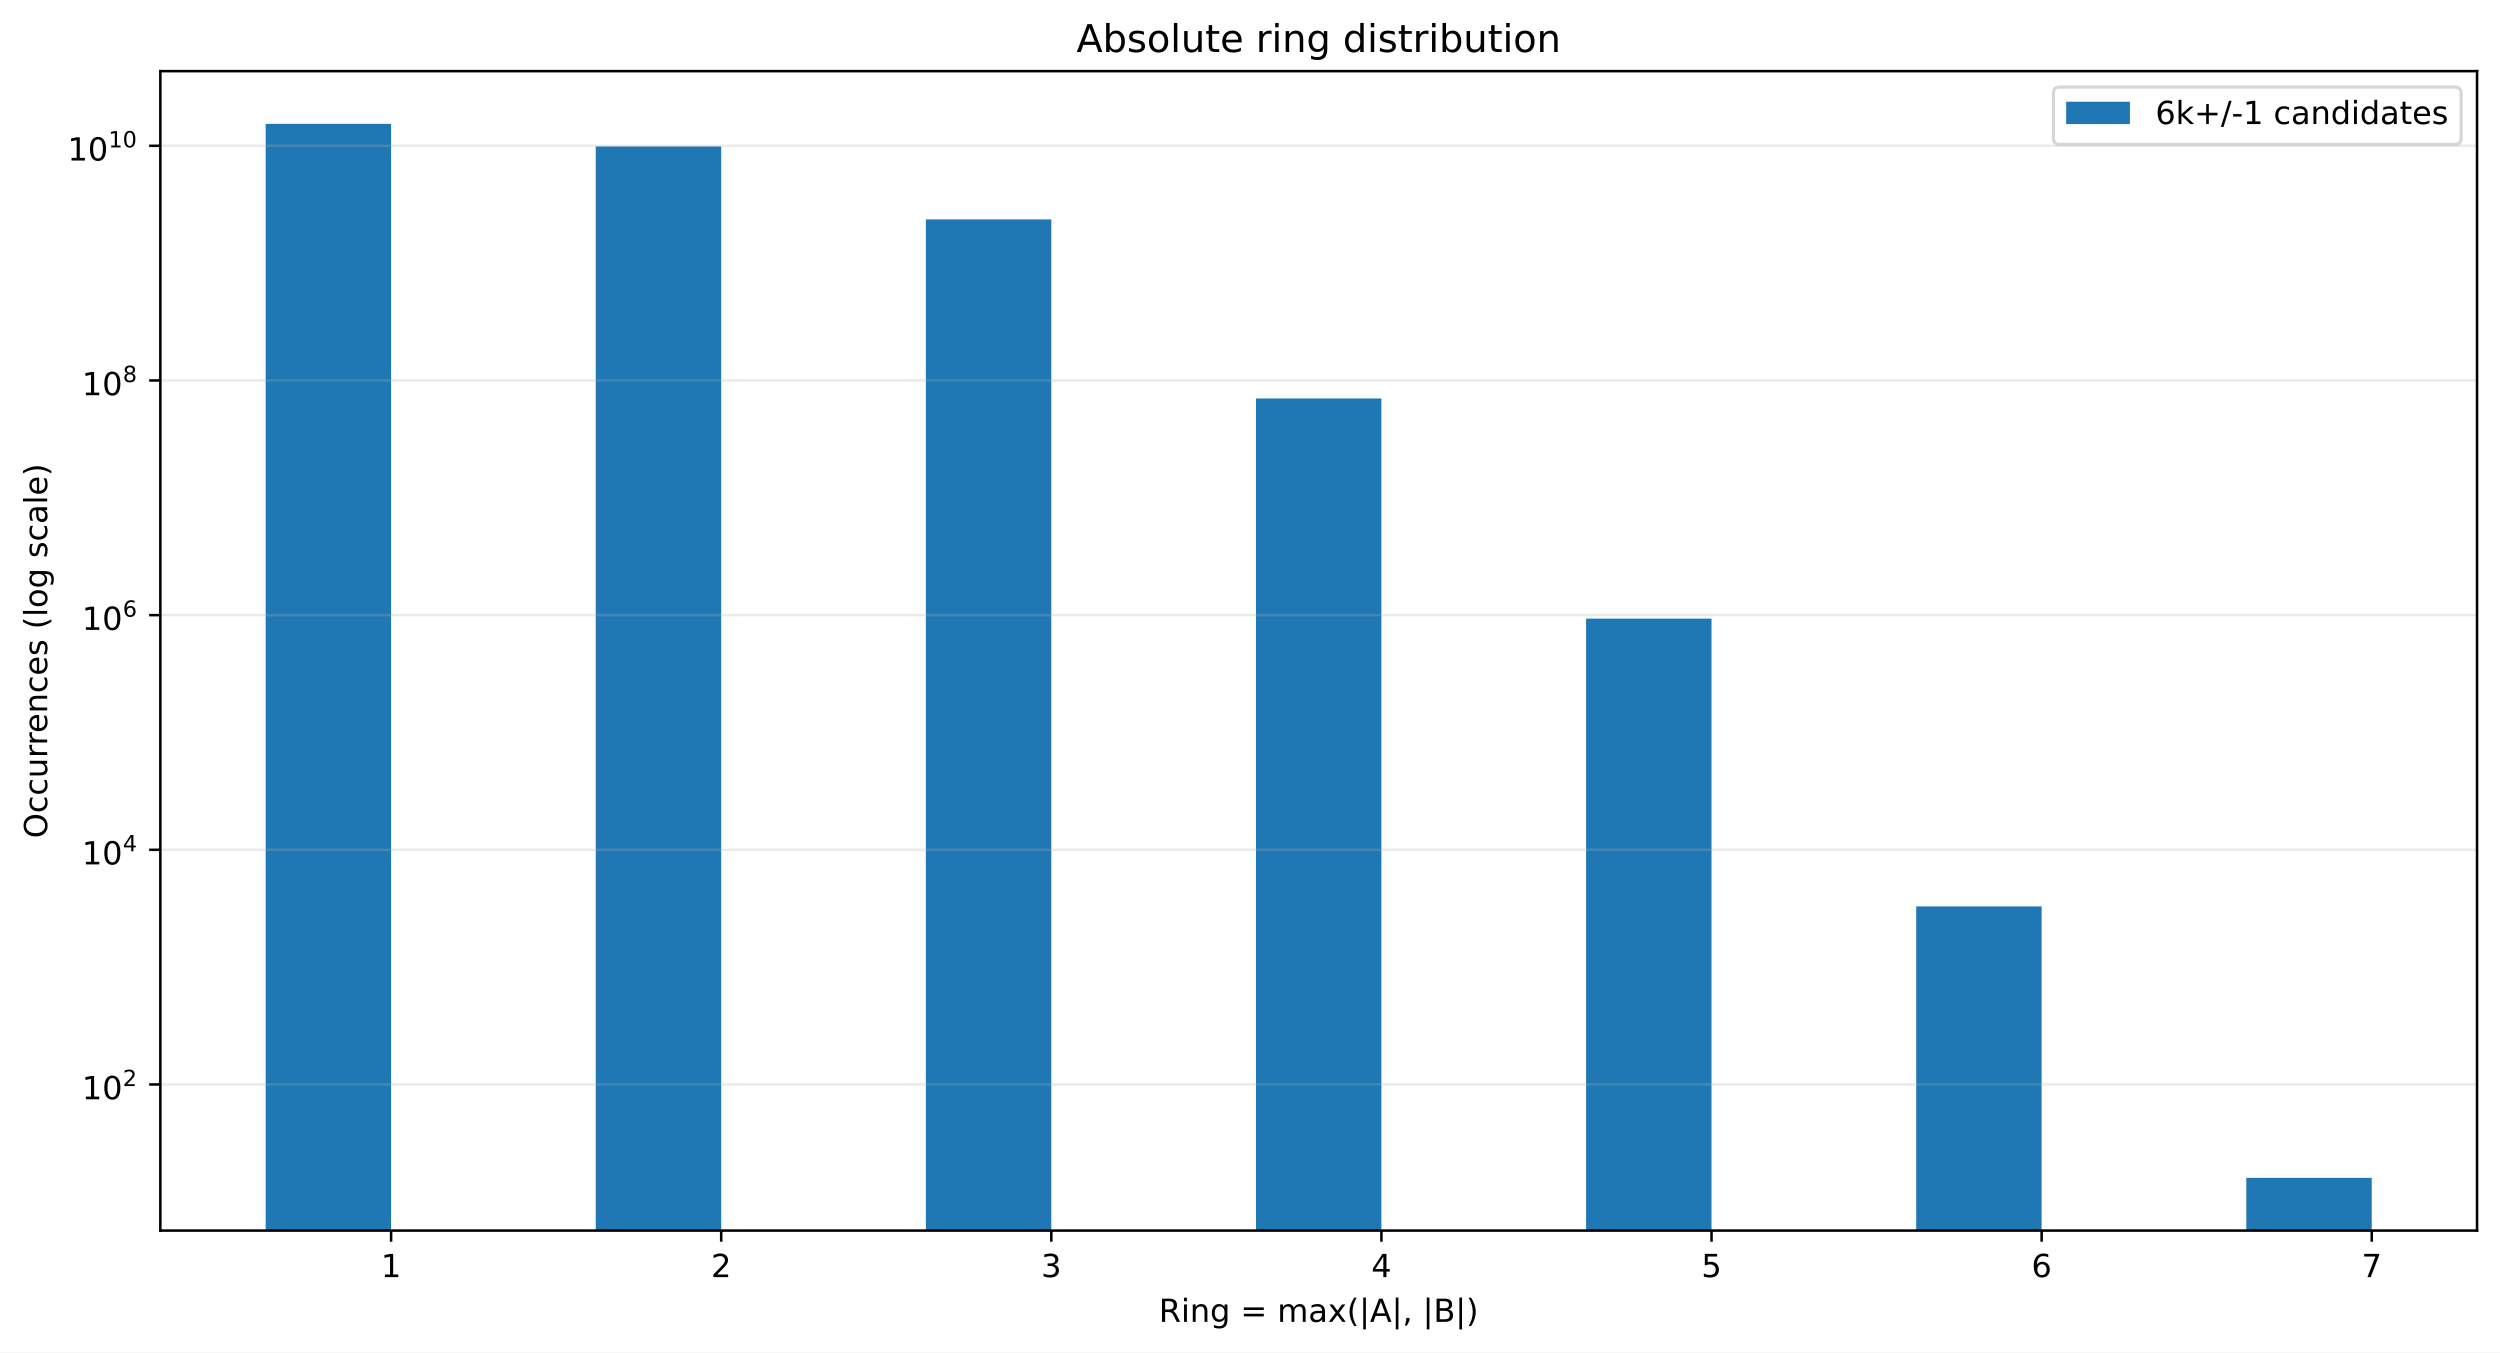
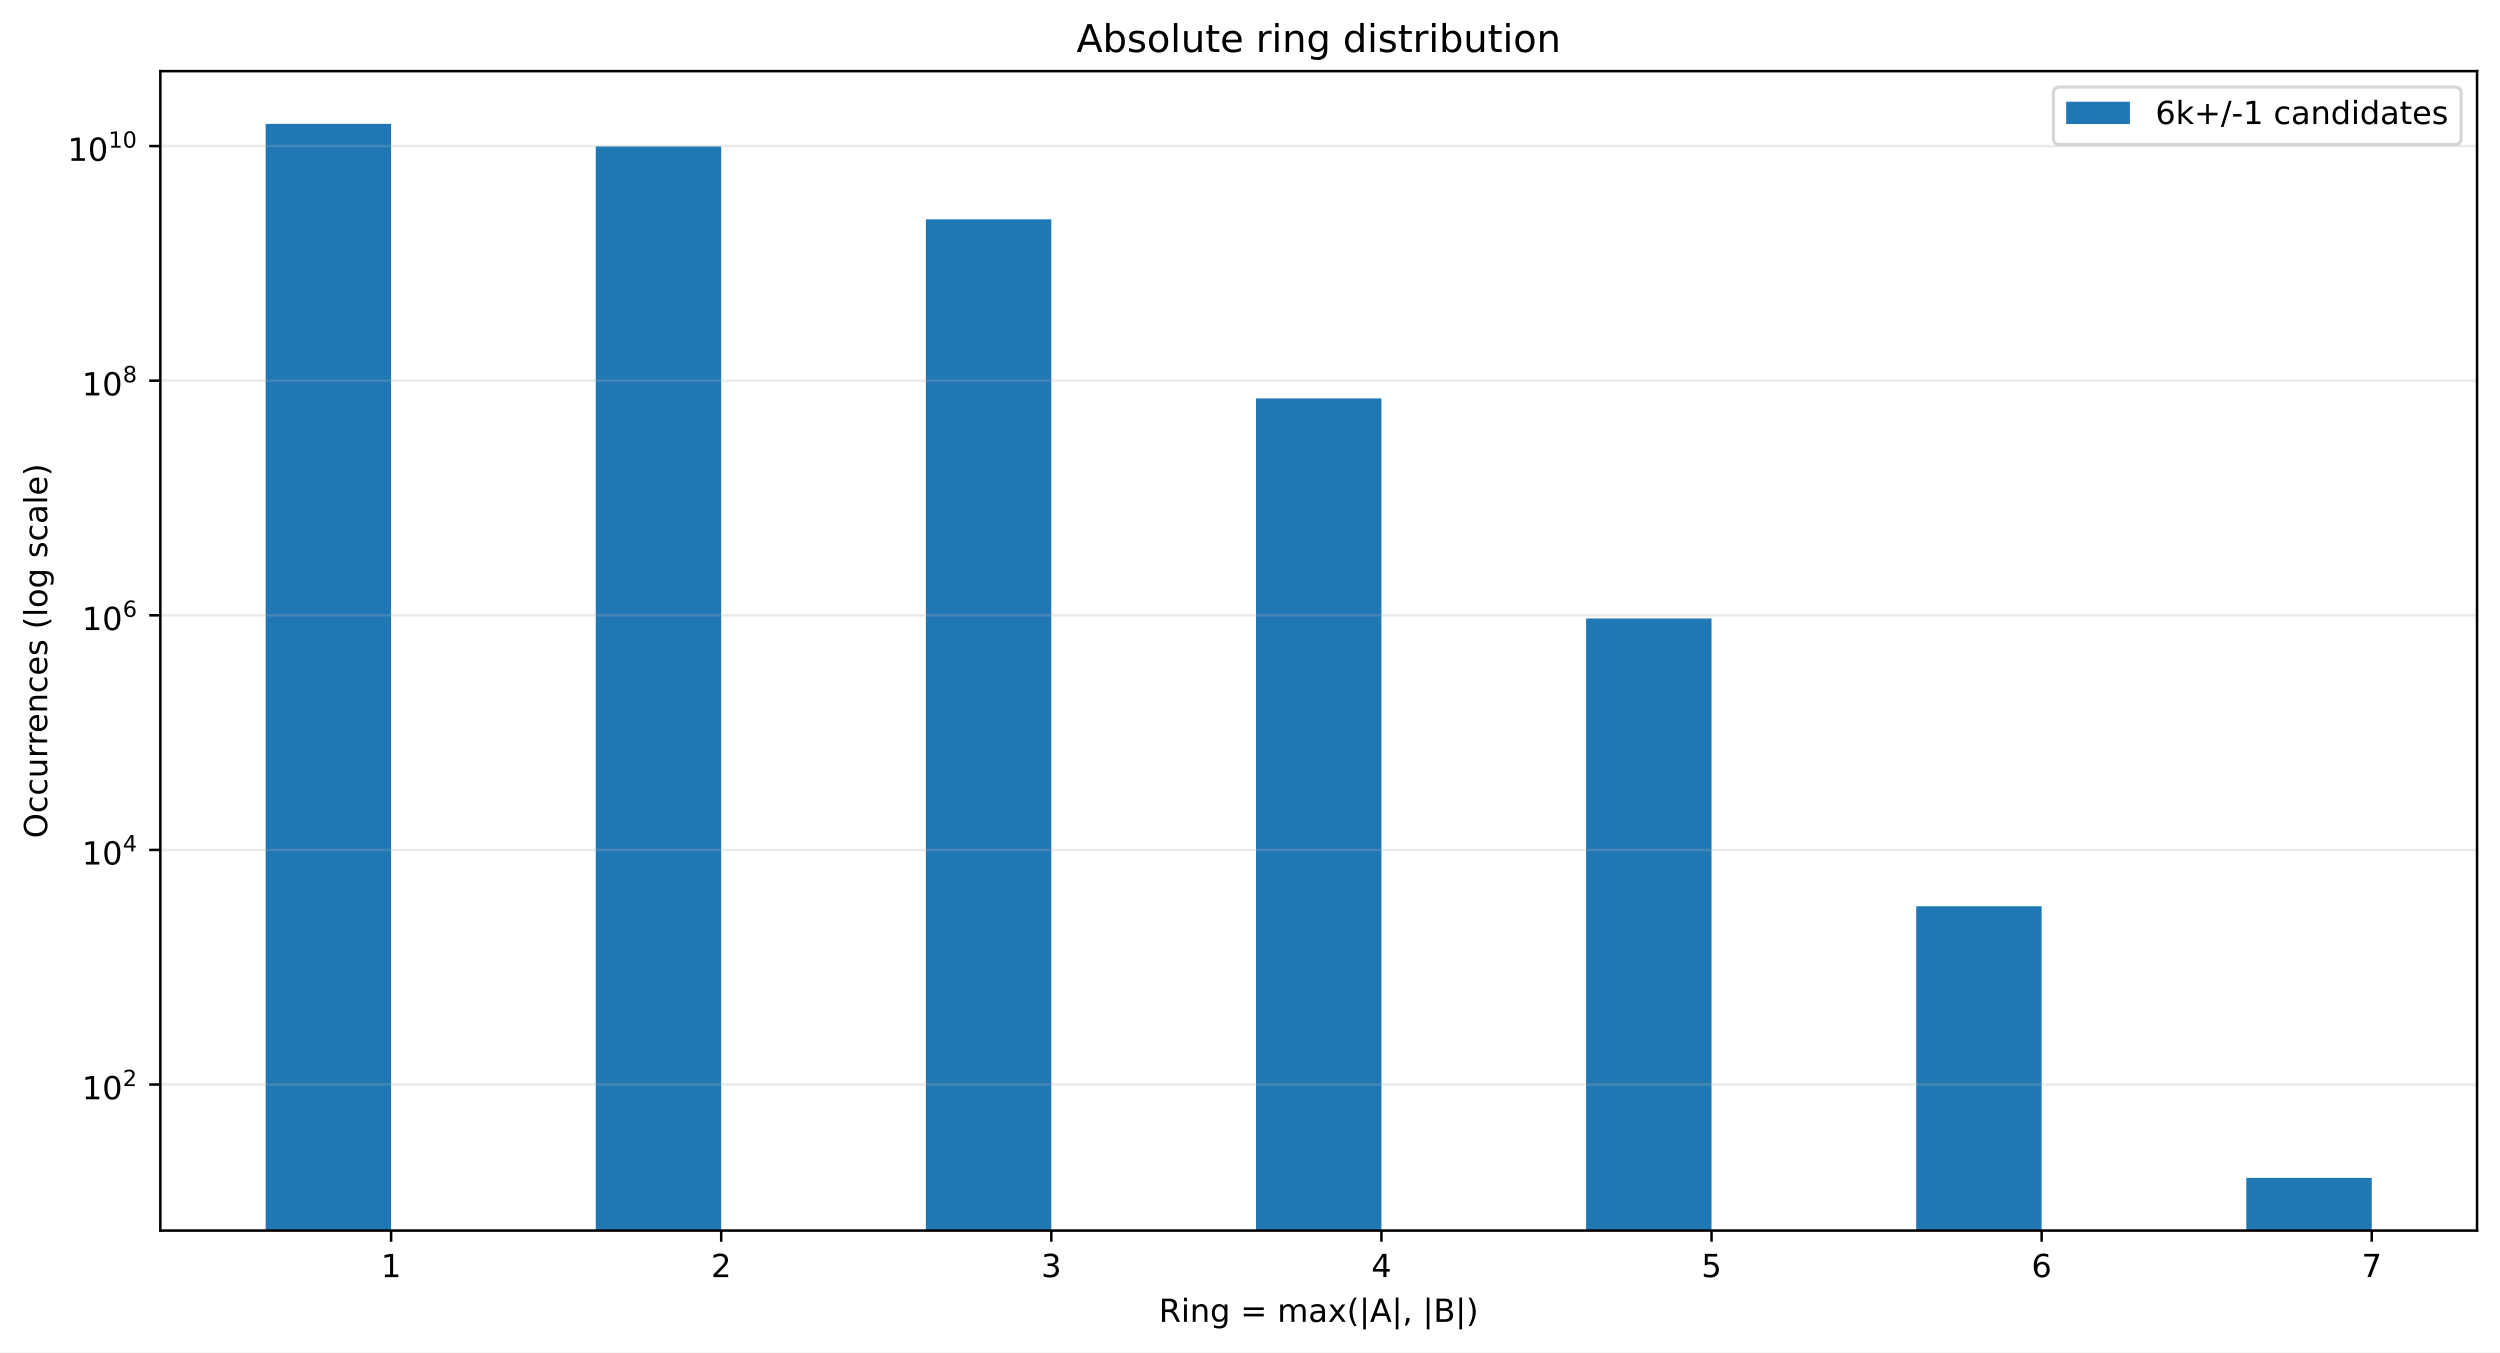
<svg xmlns="http://www.w3.org/2000/svg" xmlns:xlink="http://www.w3.org/1999/xlink" width="784.258pt" height="424.28pt" viewBox="0 0 784.258 424.28" version="1.1">
  <defs>
    <style type="text/css">*{stroke-linejoin: round; stroke-linecap: butt}</style>
  </defs>
  <g id="figure_1">
    <g id="patch_1">
      <path d="M 0 424.28  L 784.258 424.28  L 784.258 0  L 0 0  z " style="fill: #ffffff" />
    </g>
    <g id="axes_1">
      <g id="patch_2">
        <path d="M 50.301 386.036  L 777.058 386.036  L 777.058 22.318  L 50.301 22.318  z " style="fill: #ffffff" />
      </g>
      <g id="patch_3">
-         <path d="M 83.335 37222.576  L 122.687 37222.576  L 122.687 38.851  L 83.335 38.851  z " clip-path="url(#p8c176f4cb6)" style="fill: #1f77b4" />
+         <path d="M 83.335 37212.472  L 122.687 37212.472  L 122.687 38.851  L 83.335 38.851  z " clip-path="url(#p59beeafed5)" style="fill: #1f77b4" />
      </g>
      <g id="patch_4">
-         <path d="M 186.891 37222.576  L 226.243 37222.576  L 226.243 45.936  L 186.891 45.936  z " clip-path="url(#p8c176f4cb6)" style="fill: #1f77b4" />
+         <path d="M 186.891 37212.472  L 226.243 37212.472  L 226.243 45.934  L 186.891 45.934  z " clip-path="url(#p59beeafed5)" style="fill: #1f77b4" />
      </g>
      <g id="patch_5">
-         <path d="M 290.448 37222.576  L 329.799 37222.576  L 329.799 68.819  L 290.448 68.819  z " clip-path="url(#p8c176f4cb6)" style="fill: #1f77b4" />
+         <path d="M 290.448 37212.472  L 329.799 37212.472  L 329.799 68.811  L 290.448 68.811  z " clip-path="url(#p59beeafed5)" style="fill: #1f77b4" />
      </g>
      <g id="patch_6">
-         <path d="M 394.004 37222.576  L 433.355 37222.576  L 433.355 125.01  L 394.004 125.01  z " clip-path="url(#p8c176f4cb6)" style="fill: #1f77b4" />
+         <path d="M 394.004 37212.472  L 433.355 37212.472  L 433.355 124.987  L 394.004 124.987  z " clip-path="url(#p59beeafed5)" style="fill: #1f77b4" />
      </g>
      <g id="patch_7">
-         <path d="M 497.56 37222.576  L 536.912 37222.576  L 536.912 194.049  L 497.56 194.049  z " clip-path="url(#p8c176f4cb6)" style="fill: #1f77b4" />
+         <path d="M 497.56 37212.472  L 536.912 37212.472  L 536.912 194.006  L 497.56 194.006  z " clip-path="url(#p59beeafed5)" style="fill: #1f77b4" />
      </g>
      <g id="patch_8">
-         <path d="M 601.116 37222.576  L 640.468 37222.576  L 640.468 284.333  L 601.116 284.333  z " clip-path="url(#p8c176f4cb6)" style="fill: #1f77b4" />
+         <path d="M 601.116 37212.472  L 640.468 37212.472  L 640.468 284.293  L 601.116 284.293  z " clip-path="url(#p59beeafed5)" style="fill: #1f77b4" />
      </g>
      <g id="patch_9">
-         <path d="M 704.673 37222.576  L 744.024 37222.576  L 744.024 369.503  L 704.673 369.503  z " clip-path="url(#p8c176f4cb6)" style="fill: #1f77b4" />
+         <path d="M 704.673 37212.472  L 744.024 37212.472  L 744.024 369.503  L 704.673 369.503  z " clip-path="url(#p59beeafed5)" style="fill: #1f77b4" />
      </g>
      <g id="matplotlib.axis_1">
        <g id="xtick_1">
          <g id="line2d_1">
            <defs>
-               <path id="m291c591706" d="M 0 0  L 0 3.5  " style="stroke: #000000; stroke-width: 0.8" />
+               <path id="md65b6441f9" d="M 0 0  L 0 3.5  " style="stroke: #000000; stroke-width: 0.8" />
            </defs>
            <g>
-               <use xlink:href="#m291c591706" x="122.687" y="386.036" style="stroke: #000000; stroke-width: 0.8" />
+               <use xlink:href="#md65b6441f9" x="122.687" y="386.036" style="stroke: #000000; stroke-width: 0.8" />
            </g>
          </g>
          <g id="text_1">
            <g transform="translate(119.5053 400.6334) scale(0.1 -0.1)">
              <defs>
                <path id="DejaVuSans-14" d="M 794 531  L 1825 531  L 1825 4091  L 703 3866  L 703 4441  L 1819 4666  L 2450 4666  L 2450 531  L 3481 531  L 3481 0  L 794 0  L 794 531  z " transform="scale(0.015625)" />
              </defs>
              <use xlink:href="#DejaVuSans-14" />
            </g>
          </g>
        </g>
        <g id="xtick_2">
          <g id="line2d_2">
            <g>
-               <use xlink:href="#m291c591706" x="226.243" y="386.036" style="stroke: #000000; stroke-width: 0.8" />
+               <use xlink:href="#md65b6441f9" x="226.243" y="386.036" style="stroke: #000000; stroke-width: 0.8" />
            </g>
          </g>
          <g id="text_2">
            <g transform="translate(223.0616 400.6334) scale(0.1 -0.1)">
              <defs>
                <path id="DejaVuSans-15" d="M 1228 531  L 3431 531  L 3431 0  L 469 0  L 469 531  Q 828 903 1448 1529  Q 2069 2156 2228 2338  Q 2531 2678 2651 2914  Q 2772 3150 2772 3378  Q 2772 3750 2511 3984  Q 2250 4219 1831 4219  Q 1534 4219 1204 4116  Q 875 4013 500 3803  L 500 4441  Q 881 4594 1212 4672  Q 1544 4750 1819 4750  Q 2544 4750 2975 4387  Q 3406 4025 3406 3419  Q 3406 3131 3298 2873  Q 3191 2616 2906 2266  Q 2828 2175 2409 1742  Q 1991 1309 1228 531  z " transform="scale(0.015625)" />
              </defs>
              <use xlink:href="#DejaVuSans-15" />
            </g>
          </g>
        </g>
        <g id="xtick_3">
          <g id="line2d_3">
            <g>
-               <use xlink:href="#m291c591706" x="329.799" y="386.036" style="stroke: #000000; stroke-width: 0.8" />
+               <use xlink:href="#md65b6441f9" x="329.799" y="386.036" style="stroke: #000000; stroke-width: 0.8" />
            </g>
          </g>
          <g id="text_3">
            <g transform="translate(326.6178 400.6334) scale(0.1 -0.1)">
              <defs>
                <path id="DejaVuSans-16" d="M 2597 2516  Q 3050 2419 3304 2112  Q 3559 1806 3559 1356  Q 3559 666 3084 287  Q 2609 -91 1734 -91  Q 1441 -91 1130 -33  Q 819 25 488 141  L 488 750  Q 750 597 1062 519  Q 1375 441 1716 441  Q 2309 441 2620 675  Q 2931 909 2931 1356  Q 2931 1769 2642 2001  Q 2353 2234 1838 2234  L 1294 2234  L 1294 2753  L 1863 2753  Q 2328 2753 2575 2939  Q 2822 3125 2822 3475  Q 2822 3834 2567 4026  Q 2313 4219 1838 4219  Q 1578 4219 1281 4162  Q 984 4106 628 3988  L 628 4550  Q 988 4650 1302 4700  Q 1616 4750 1894 4750  Q 2613 4750 3031 4423  Q 3450 4097 3450 3541  Q 3450 3153 3228 2886  Q 3006 2619 2597 2516  z " transform="scale(0.015625)" />
              </defs>
              <use xlink:href="#DejaVuSans-16" />
            </g>
          </g>
        </g>
        <g id="xtick_4">
          <g id="line2d_4">
            <g>
-               <use xlink:href="#m291c591706" x="433.355" y="386.036" style="stroke: #000000; stroke-width: 0.8" />
+               <use xlink:href="#md65b6441f9" x="433.355" y="386.036" style="stroke: #000000; stroke-width: 0.8" />
            </g>
          </g>
          <g id="text_4">
            <g transform="translate(430.174 400.6334) scale(0.1 -0.1)">
              <defs>
                <path id="DejaVuSans-17" d="M 2419 4116  L 825 1625  L 2419 1625  L 2419 4116  z M 2253 4666  L 3047 4666  L 3047 1625  L 3713 1625  L 3713 1100  L 3047 1100  L 3047 0  L 2419 0  L 2419 1100  L 313 1100  L 313 1709  L 2253 4666  z " transform="scale(0.015625)" />
              </defs>
              <use xlink:href="#DejaVuSans-17" />
            </g>
          </g>
        </g>
        <g id="xtick_5">
          <g id="line2d_5">
            <g>
-               <use xlink:href="#m291c591706" x="536.912" y="386.036" style="stroke: #000000; stroke-width: 0.8" />
+               <use xlink:href="#md65b6441f9" x="536.912" y="386.036" style="stroke: #000000; stroke-width: 0.8" />
            </g>
          </g>
          <g id="text_5">
            <g transform="translate(533.7303 400.6334) scale(0.1 -0.1)">
              <defs>
                <path id="DejaVuSans-18" d="M 691 4666  L 3169 4666  L 3169 4134  L 1269 4134  L 1269 2991  Q 1406 3038 1543 3061  Q 1681 3084 1819 3084  Q 2600 3084 3056 2656  Q 3513 2228 3513 1497  Q 3513 744 3044 326  Q 2575 -91 1722 -91  Q 1428 -91 1123 -41  Q 819 9 494 109  L 494 744  Q 775 591 1075 516  Q 1375 441 1709 441  Q 2250 441 2565 725  Q 2881 1009 2881 1497  Q 2881 1984 2565 2268  Q 2250 2553 1709 2553  Q 1456 2553 1204 2497  Q 953 2441 691 2322  L 691 4666  z " transform="scale(0.015625)" />
              </defs>
              <use xlink:href="#DejaVuSans-18" />
            </g>
          </g>
        </g>
        <g id="xtick_6">
          <g id="line2d_6">
            <g>
-               <use xlink:href="#m291c591706" x="640.468" y="386.036" style="stroke: #000000; stroke-width: 0.8" />
+               <use xlink:href="#md65b6441f9" x="640.468" y="386.036" style="stroke: #000000; stroke-width: 0.8" />
            </g>
          </g>
          <g id="text_6">
            <g transform="translate(637.2865 400.6334) scale(0.1 -0.1)">
              <defs>
                <path id="DejaVuSans-19" d="M 2113 2584  Q 1688 2584 1439 2293  Q 1191 2003 1191 1497  Q 1191 994 1439 701  Q 1688 409 2113 409  Q 2538 409 2786 701  Q 3034 994 3034 1497  Q 3034 2003 2786 2293  Q 2538 2584 2113 2584  z M 3366 4563  L 3366 3988  Q 3128 4100 2886 4159  Q 2644 4219 2406 4219  Q 1781 4219 1451 3797  Q 1122 3375 1075 2522  Q 1259 2794 1537 2939  Q 1816 3084 2150 3084  Q 2853 3084 3261 2657  Q 3669 2231 3669 1497  Q 3669 778 3244 343  Q 2819 -91 2113 -91  Q 1303 -91 875 529  Q 447 1150 447 2328  Q 447 3434 972 4092  Q 1497 4750 2381 4750  Q 2619 4750 2861 4703  Q 3103 4656 3366 4563  z " transform="scale(0.015625)" />
              </defs>
              <use xlink:href="#DejaVuSans-19" />
            </g>
          </g>
        </g>
        <g id="xtick_7">
          <g id="line2d_7">
            <g>
-               <use xlink:href="#m291c591706" x="744.024" y="386.036" style="stroke: #000000; stroke-width: 0.8" />
+               <use xlink:href="#md65b6441f9" x="744.024" y="386.036" style="stroke: #000000; stroke-width: 0.8" />
            </g>
          </g>
          <g id="text_7">
            <g transform="translate(740.8427 400.6334) scale(0.1 -0.1)">
              <defs>
                <path id="DejaVuSans-1a" d="M 525 4666  L 3525 4666  L 3525 4397  L 1831 0  L 1172 0  L 2766 4134  L 525 4134  L 525 4666  z " transform="scale(0.015625)" />
              </defs>
              <use xlink:href="#DejaVuSans-1a" />
            </g>
          </g>
        </g>
        <g id="text_8">
          <g transform="translate(363.5437 414.678) scale(0.1 -0.1)">
            <defs>
              <path id="DejaVuSans-35" d="M 2841 2188  Q 3044 2119 3236 1894  Q 3428 1669 3622 1275  L 4263 0  L 3584 0  L 2988 1197  Q 2756 1666 2539 1819  Q 2322 1972 1947 1972  L 1259 1972  L 1259 0  L 628 0  L 628 4666  L 2053 4666  Q 2853 4666 3247 4331  Q 3641 3997 3641 3322  Q 3641 2881 3436 2590  Q 3231 2300 2841 2188  z M 1259 4147  L 1259 2491  L 2053 2491  Q 2509 2491 2742 2702  Q 2975 2913 2975 3322  Q 2975 3731 2742 3939  Q 2509 4147 2053 4147  L 1259 4147  z " transform="scale(0.015625)" />
              <path id="DejaVuSans-4c" d="M 603 3500  L 1178 3500  L 1178 0  L 603 0  L 603 3500  z M 603 4863  L 1178 4863  L 1178 4134  L 603 4134  L 603 4863  z " transform="scale(0.015625)" />
              <path id="DejaVuSans-51" d="M 3513 2113  L 3513 0  L 2938 0  L 2938 2094  Q 2938 2591 2744 2837  Q 2550 3084 2163 3084  Q 1697 3084 1428 2787  Q 1159 2491 1159 1978  L 1159 0  L 581 0  L 581 3500  L 1159 3500  L 1159 2956  Q 1366 3272 1645 3428  Q 1925 3584 2291 3584  Q 2894 3584 3203 3211  Q 3513 2838 3513 2113  z " transform="scale(0.015625)" />
              <path id="DejaVuSans-4a" d="M 2906 1791  Q 2906 2416 2648 2759  Q 2391 3103 1925 3103  Q 1463 3103 1205 2759  Q 947 2416 947 1791  Q 947 1169 1205 825  Q 1463 481 1925 481  Q 2391 481 2648 825  Q 2906 1169 2906 1791  z M 3481 434  Q 3481 -459 3084 -895  Q 2688 -1331 1869 -1331  Q 1566 -1331 1297 -1286  Q 1028 -1241 775 -1147  L 775 -588  Q 1028 -725 1275 -790  Q 1522 -856 1778 -856  Q 2344 -856 2625 -561  Q 2906 -266 2906 331  L 2906 616  Q 2728 306 2450 153  Q 2172 0 1784 0  Q 1141 0 747 490  Q 353 981 353 1791  Q 353 2603 747 3093  Q 1141 3584 1784 3584  Q 2172 3584 2450 3431  Q 2728 3278 2906 2969  L 2906 3500  L 3481 3500  L 3481 434  z " transform="scale(0.015625)" />
              <path id="DejaVuSans-3" transform="scale(0.015625)" />
              <path id="DejaVuSans-20" d="M 678 2906  L 4684 2906  L 4684 2381  L 678 2381  L 678 2906  z M 678 1631  L 4684 1631  L 4684 1100  L 678 1100  L 678 1631  z " transform="scale(0.015625)" />
              <path id="DejaVuSans-50" d="M 3328 2828  Q 3544 3216 3844 3400  Q 4144 3584 4550 3584  Q 5097 3584 5394 3201  Q 5691 2819 5691 2113  L 5691 0  L 5113 0  L 5113 2094  Q 5113 2597 4934 2840  Q 4756 3084 4391 3084  Q 3944 3084 3684 2787  Q 3425 2491 3425 1978  L 3425 0  L 2847 0  L 2847 2094  Q 2847 2600 2669 2842  Q 2491 3084 2119 3084  Q 1678 3084 1418 2786  Q 1159 2488 1159 1978  L 1159 0  L 581 0  L 581 3500  L 1159 3500  L 1159 2956  Q 1356 3278 1631 3431  Q 1906 3584 2284 3584  Q 2666 3584 2933 3390  Q 3200 3197 3328 2828  z " transform="scale(0.015625)" />
              <path id="DejaVuSans-44" d="M 2194 1759  Q 1497 1759 1228 1600  Q 959 1441 959 1056  Q 959 750 1161 570  Q 1363 391 1709 391  Q 2188 391 2477 730  Q 2766 1069 2766 1631  L 2766 1759  L 2194 1759  z M 3341 1997  L 3341 0  L 2766 0  L 2766 531  Q 2569 213 2275 61  Q 1981 -91 1556 -91  Q 1019 -91 701 211  Q 384 513 384 1019  Q 384 1609 779 1909  Q 1175 2209 1959 2209  L 2766 2209  L 2766 2266  Q 2766 2663 2505 2880  Q 2244 3097 1772 3097  Q 1472 3097 1187 3025  Q 903 2953 641 2809  L 641 3341  Q 956 3463 1253 3523  Q 1550 3584 1831 3584  Q 2591 3584 2966 3190  Q 3341 2797 3341 1997  z " transform="scale(0.015625)" />
              <path id="DejaVuSans-5b" d="M 3513 3500  L 2247 1797  L 3578 0  L 2900 0  L 1881 1375  L 863 0  L 184 0  L 1544 1831  L 300 3500  L 978 3500  L 1906 2253  L 2834 3500  L 3513 3500  z " transform="scale(0.015625)" />
              <path id="DejaVuSans-b" d="M 1984 4856  Q 1566 4138 1362 3434  Q 1159 2731 1159 2009  Q 1159 1288 1364 580  Q 1569 -128 1984 -844  L 1484 -844  Q 1016 -109 783 600  Q 550 1309 550 2009  Q 550 2706 781 3412  Q 1013 4119 1484 4856  L 1984 4856  z " transform="scale(0.015625)" />
              <path id="DejaVuSans-5f" d="M 1344 4891  L 1344 -1509  L 813 -1509  L 813 4891  L 1344 4891  z " transform="scale(0.015625)" />
              <path id="DejaVuSans-24" d="M 2188 4044  L 1331 1722  L 3047 1722  L 2188 4044  z M 1831 4666  L 2547 4666  L 4325 0  L 3669 0  L 3244 1197  L 1141 1197  L 716 0  L 50 0  L 1831 4666  z " transform="scale(0.015625)" />
              <path id="DejaVuSans-f" d="M 750 794  L 1409 794  L 1409 256  L 897 -744  L 494 -744  L 750 256  L 750 794  z " transform="scale(0.015625)" />
              <path id="DejaVuSans-25" d="M 1259 2228  L 1259 519  L 2272 519  Q 2781 519 3026 730  Q 3272 941 3272 1375  Q 3272 1813 3026 2020  Q 2781 2228 2272 2228  L 1259 2228  z M 1259 4147  L 1259 2741  L 2194 2741  Q 2656 2741 2882 2914  Q 3109 3088 3109 3444  Q 3109 3797 2882 3972  Q 2656 4147 2194 4147  L 1259 4147  z M 628 4666  L 2241 4666  Q 2963 4666 3353 4366  Q 3744 4066 3744 3513  Q 3744 3084 3544 2831  Q 3344 2578 2956 2516  Q 3422 2416 3680 2098  Q 3938 1781 3938 1306  Q 3938 681 3513 340  Q 3088 0 2303 0  L 628 0  L 628 4666  z " transform="scale(0.015625)" />
              <path id="DejaVuSans-c" d="M 513 4856  L 1013 4856  Q 1481 4119 1714 3412  Q 1947 2706 1947 2009  Q 1947 1309 1714 600  Q 1481 -109 1013 -844  L 513 -844  Q 928 -128 1133 580  Q 1338 1288 1338 2009  Q 1338 2731 1133 3434  Q 928 4138 513 4856  z " transform="scale(0.015625)" />
            </defs>
            <use xlink:href="#DejaVuSans-35" />
            <use xlink:href="#DejaVuSans-4c" transform="translate(69.48438 0)" />
            <use xlink:href="#DejaVuSans-51" transform="translate(97.26562 0)" />
            <use xlink:href="#DejaVuSans-4a" transform="translate(160.6406 0)" />
            <use xlink:href="#DejaVuSans-3" transform="translate(224.125 0)" />
            <use xlink:href="#DejaVuSans-20" transform="translate(255.9062 0)" />
            <use xlink:href="#DejaVuSans-3" transform="translate(339.7031 0)" />
            <use xlink:href="#DejaVuSans-50" transform="translate(371.4844 0)" />
            <use xlink:href="#DejaVuSans-44" transform="translate(468.8906 0)" />
            <use xlink:href="#DejaVuSans-5b" transform="translate(530.1719 0)" />
            <use xlink:href="#DejaVuSans-b" transform="translate(589.3594 0)" />
            <use xlink:href="#DejaVuSans-5f" transform="translate(628.375 0)" />
            <use xlink:href="#DejaVuSans-24" transform="translate(662.0625 0)" />
            <use xlink:href="#DejaVuSans-5f" transform="translate(730.4688 0)" />
            <use xlink:href="#DejaVuSans-f" transform="translate(764.1562 0)" />
            <use xlink:href="#DejaVuSans-3" transform="translate(795.9375 0)" />
            <use xlink:href="#DejaVuSans-5f" transform="translate(827.7188 0)" />
            <use xlink:href="#DejaVuSans-25" transform="translate(861.4062 0)" />
            <use xlink:href="#DejaVuSans-5f" transform="translate(930.0156 0)" />
            <use xlink:href="#DejaVuSans-c" transform="translate(963.7031 0)" />
          </g>
        </g>
      </g>
      <g id="matplotlib.axis_2">
        <g id="ytick_1">
          <g id="line2d_8">
-             <path d="M 50.301 340.208  L 777.058 340.208  " clip-path="url(#p8c176f4cb6)" style="fill: none; stroke: #b0b0b0; stroke-opacity: 0.25; stroke-width: 0.8; stroke-linecap: square" />
+             <path d="M 50.301 340.216  L 777.058 340.216  " clip-path="url(#p59beeafed5)" style="fill: none; stroke: #b0b0b0; stroke-opacity: 0.25; stroke-width: 0.8; stroke-linecap: square" />
          </g>
          <g id="line2d_9">
            <defs>
-               <path id="m996aa4f89f" d="M 0 0  L -3.5 0  " style="stroke: #000000; stroke-width: 0.8" />
+               <path id="ma92fce9834" d="M 0 0  L -3.5 0  " style="stroke: #000000; stroke-width: 0.8" />
            </defs>
            <g>
-               <use xlink:href="#m996aa4f89f" x="50.301" y="340.208" style="stroke: #000000; stroke-width: 0.8" />
+               <use xlink:href="#ma92fce9834" x="50.301" y="340.216" style="stroke: #000000; stroke-width: 0.8" />
            </g>
          </g>
          <g id="text_9">
-             <g transform="translate(25.70078 344.9078) scale(0.1 -0.1)">
+             <g transform="translate(25.70078 344.9158) scale(0.1 -0.1)">
              <defs>
                <path id="DejaVuSans-13" d="M 2034 4250  Q 1547 4250 1301 3770  Q 1056 3291 1056 2328  Q 1056 1369 1301 889  Q 1547 409 2034 409  Q 2525 409 2770 889  Q 3016 1369 3016 2328  Q 3016 3291 2770 3770  Q 2525 4250 2034 4250  z M 2034 4750  Q 2819 4750 3233 4129  Q 3647 3509 3647 2328  Q 3647 1150 3233 529  Q 2819 -91 2034 -91  Q 1250 -91 836 529  Q 422 1150 422 2328  Q 422 3509 836 4129  Q 1250 4750 2034 4750  z " transform="scale(0.015625)" />
              </defs>
              <use xlink:href="#DejaVuSans-14" transform="translate(0 0.746875)" />
              <use xlink:href="#DejaVuSans-13" transform="translate(63.62305 0.746875)" />
              <use xlink:href="#DejaVuSans-15" transform="translate(128.2031 42.04688) scale(0.7)" />
            </g>
          </g>
        </g>
        <g id="ytick_2">
          <g id="line2d_10">
-             <path d="M 50.301 266.59  L 777.058 266.59  " clip-path="url(#p8c176f4cb6)" style="fill: none; stroke: #b0b0b0; stroke-opacity: 0.25; stroke-width: 0.8; stroke-linecap: square" />
+             <path d="M 50.301 266.619  L 777.058 266.619  " clip-path="url(#p59beeafed5)" style="fill: none; stroke: #b0b0b0; stroke-opacity: 0.25; stroke-width: 0.8; stroke-linecap: square" />
          </g>
          <g id="line2d_11">
            <g>
-               <use xlink:href="#m996aa4f89f" x="50.301" y="266.59" style="stroke: #000000; stroke-width: 0.8" />
+               <use xlink:href="#ma92fce9834" x="50.301" y="266.619" style="stroke: #000000; stroke-width: 0.8" />
            </g>
          </g>
          <g id="text_10">
-             <g transform="translate(25.70078 271.2403) scale(0.1 -0.1)">
+             <g transform="translate(25.70078 271.2685) scale(0.1 -0.1)">
              <use xlink:href="#DejaVuSans-14" transform="translate(0 0.665625)" />
              <use xlink:href="#DejaVuSans-13" transform="translate(63.62305 0.665625)" />
              <use xlink:href="#DejaVuSans-17" transform="translate(128.2031 41.96563) scale(0.7)" />
            </g>
          </g>
        </g>
        <g id="ytick_3">
          <g id="line2d_12">
-             <path d="M 50.301 192.973  L 777.058 192.973  " clip-path="url(#p8c176f4cb6)" style="fill: none; stroke: #b0b0b0; stroke-opacity: 0.25; stroke-width: 0.8; stroke-linecap: square" />
+             <path d="M 50.301 193.021  L 777.058 193.021  " clip-path="url(#p59beeafed5)" style="fill: none; stroke: #b0b0b0; stroke-opacity: 0.25; stroke-width: 0.8; stroke-linecap: square" />
          </g>
          <g id="line2d_13">
            <g>
-               <use xlink:href="#m996aa4f89f" x="50.301" y="192.973" style="stroke: #000000; stroke-width: 0.8" />
+               <use xlink:href="#ma92fce9834" x="50.301" y="193.021" style="stroke: #000000; stroke-width: 0.8" />
            </g>
          </g>
          <g id="text_11">
-             <g transform="translate(25.70078 197.6728) scale(0.1 -0.1)">
+             <g transform="translate(25.70078 197.7212) scale(0.1 -0.1)">
              <use xlink:href="#DejaVuSans-14" transform="translate(0 0.746875)" />
              <use xlink:href="#DejaVuSans-13" transform="translate(63.62305 0.746875)" />
              <use xlink:href="#DejaVuSans-19" transform="translate(128.2031 42.04688) scale(0.7)" />
            </g>
          </g>
        </g>
        <g id="ytick_4">
          <g id="line2d_14">
-             <path d="M 50.301 119.355  L 777.058 119.355  " clip-path="url(#p8c176f4cb6)" style="fill: none; stroke: #b0b0b0; stroke-opacity: 0.25; stroke-width: 0.8; stroke-linecap: square" />
+             <path d="M 50.301 119.424  L 777.058 119.424  " clip-path="url(#p59beeafed5)" style="fill: none; stroke: #b0b0b0; stroke-opacity: 0.25; stroke-width: 0.8; stroke-linecap: square" />
          </g>
          <g id="line2d_15">
            <g>
-               <use xlink:href="#m996aa4f89f" x="50.301" y="119.355" style="stroke: #000000; stroke-width: 0.8" />
+               <use xlink:href="#ma92fce9834" x="50.301" y="119.424" style="stroke: #000000; stroke-width: 0.8" />
            </g>
          </g>
          <g id="text_12">
-             <g transform="translate(25.70078 124.0553) scale(0.1 -0.1)">
+             <g transform="translate(25.70078 124.1239) scale(0.1 -0.1)">
              <defs>
                <path id="DejaVuSans-1b" d="M 2034 2216  Q 1584 2216 1326 1975  Q 1069 1734 1069 1313  Q 1069 891 1326 650  Q 1584 409 2034 409  Q 2484 409 2743 651  Q 3003 894 3003 1313  Q 3003 1734 2745 1975  Q 2488 2216 2034 2216  z M 1403 2484  Q 997 2584 770 2862  Q 544 3141 544 3541  Q 544 4100 942 4425  Q 1341 4750 2034 4750  Q 2731 4750 3128 4425  Q 3525 4100 3525 3541  Q 3525 3141 3298 2862  Q 3072 2584 2669 2484  Q 3125 2378 3379 2068  Q 3634 1759 3634 1313  Q 3634 634 3220 271  Q 2806 -91 2034 -91  Q 1263 -91 848 271  Q 434 634 434 1313  Q 434 1759 690 2068  Q 947 2378 1403 2484  z M 1172 3481  Q 1172 3119 1398 2916  Q 1625 2713 2034 2713  Q 2441 2713 2670 2916  Q 2900 3119 2900 3481  Q 2900 3844 2670 4047  Q 2441 4250 2034 4250  Q 1625 4250 1398 4047  Q 1172 3844 1172 3481  z " transform="scale(0.015625)" />
              </defs>
              <use xlink:href="#DejaVuSans-14" transform="translate(0 0.746875)" />
              <use xlink:href="#DejaVuSans-13" transform="translate(63.62305 0.746875)" />
              <use xlink:href="#DejaVuSans-1b" transform="translate(128.2031 42.04688) scale(0.7)" />
            </g>
          </g>
        </g>
        <g id="ytick_5">
          <g id="line2d_16">
-             <path d="M 50.301 45.738  L 777.058 45.738  " clip-path="url(#p8c176f4cb6)" style="fill: none; stroke: #b0b0b0; stroke-opacity: 0.25; stroke-width: 0.8; stroke-linecap: square" />
+             <path d="M 50.301 45.827  L 777.058 45.827  " clip-path="url(#p59beeafed5)" style="fill: none; stroke: #b0b0b0; stroke-opacity: 0.25; stroke-width: 0.8; stroke-linecap: square" />
          </g>
          <g id="line2d_17">
            <g>
-               <use xlink:href="#m996aa4f89f" x="50.301" y="45.738" style="stroke: #000000; stroke-width: 0.8" />
+               <use xlink:href="#ma92fce9834" x="50.301" y="45.827" style="stroke: #000000; stroke-width: 0.8" />
            </g>
          </g>
          <g id="text_13">
-             <g transform="translate(21.20078 50.43781) scale(0.1 -0.1)">
+             <g transform="translate(21.20078 50.52657) scale(0.1 -0.1)">
              <use xlink:href="#DejaVuSans-14" transform="translate(0 0.746875)" />
              <use xlink:href="#DejaVuSans-13" transform="translate(63.62305 0.746875)" />
              <use xlink:href="#DejaVuSans-14" transform="translate(128.2031 42.04688) scale(0.7)" />
              <use xlink:href="#DejaVuSans-13" transform="translate(172.7393 42.04688) scale(0.7)" />
            </g>
          </g>
        </g>
        <g id="text_14">
          <g transform="translate(14.79844 262.9551) rotate(-90) scale(0.1 -0.1)">
            <defs>
              <path id="DejaVuSans-32" d="M 2522 4238  Q 1834 4238 1429 3725  Q 1025 3213 1025 2328  Q 1025 1447 1429 934  Q 1834 422 2522 422  Q 3209 422 3611 934  Q 4013 1447 4013 2328  Q 4013 3213 3611 3725  Q 3209 4238 2522 4238  z M 2522 4750  Q 3503 4750 4090 4092  Q 4678 3434 4678 2328  Q 4678 1225 4090 567  Q 3503 -91 2522 -91  Q 1538 -91 948 565  Q 359 1222 359 2328  Q 359 3434 948 4092  Q 1538 4750 2522 4750  z " transform="scale(0.015625)" />
              <path id="DejaVuSans-46" d="M 3122 3366  L 3122 2828  Q 2878 2963 2633 3030  Q 2388 3097 2138 3097  Q 1578 3097 1268 2742  Q 959 2388 959 1747  Q 959 1106 1268 751  Q 1578 397 2138 397  Q 2388 397 2633 464  Q 2878 531 3122 666  L 3122 134  Q 2881 22 2623 -34  Q 2366 -91 2075 -91  Q 1284 -91 818 406  Q 353 903 353 1747  Q 353 2603 823 3093  Q 1294 3584 2113 3584  Q 2378 3584 2631 3529  Q 2884 3475 3122 3366  z " transform="scale(0.015625)" />
              <path id="DejaVuSans-58" d="M 544 1381  L 544 3500  L 1119 3500  L 1119 1403  Q 1119 906 1312 657  Q 1506 409 1894 409  Q 2359 409 2629 706  Q 2900 1003 2900 1516  L 2900 3500  L 3475 3500  L 3475 0  L 2900 0  L 2900 538  Q 2691 219 2414 64  Q 2138 -91 1772 -91  Q 1169 -91 856 284  Q 544 659 544 1381  z M 1991 3584  L 1991 3584  z " transform="scale(0.015625)" />
              <path id="DejaVuSans-55" d="M 2631 2963  Q 2534 3019 2420 3045  Q 2306 3072 2169 3072  Q 1681 3072 1420 2755  Q 1159 2438 1159 1844  L 1159 0  L 581 0  L 581 3500  L 1159 3500  L 1159 2956  Q 1341 3275 1631 3429  Q 1922 3584 2338 3584  Q 2397 3584 2469 3576  Q 2541 3569 2628 3553  L 2631 2963  z " transform="scale(0.015625)" />
              <path id="DejaVuSans-48" d="M 3597 1894  L 3597 1613  L 953 1613  Q 991 1019 1311 708  Q 1631 397 2203 397  Q 2534 397 2845 478  Q 3156 559 3463 722  L 3463 178  Q 3153 47 2828 -22  Q 2503 -91 2169 -91  Q 1331 -91 842 396  Q 353 884 353 1716  Q 353 2575 817 3079  Q 1281 3584 2069 3584  Q 2775 3584 3186 3129  Q 3597 2675 3597 1894  z M 3022 2063  Q 3016 2534 2758 2815  Q 2500 3097 2075 3097  Q 1594 3097 1305 2825  Q 1016 2553 972 2059  L 3022 2063  z " transform="scale(0.015625)" />
              <path id="DejaVuSans-56" d="M 2834 3397  L 2834 2853  Q 2591 2978 2328 3040  Q 2066 3103 1784 3103  Q 1356 3103 1142 2972  Q 928 2841 928 2578  Q 928 2378 1081 2264  Q 1234 2150 1697 2047  L 1894 2003  Q 2506 1872 2764 1633  Q 3022 1394 3022 966  Q 3022 478 2636 193  Q 2250 -91 1575 -91  Q 1294 -91 989 -36  Q 684 19 347 128  L 347 722  Q 666 556 975 473  Q 1284 391 1588 391  Q 1994 391 2212 530  Q 2431 669 2431 922  Q 2431 1156 2273 1281  Q 2116 1406 1581 1522  L 1381 1569  Q 847 1681 609 1914  Q 372 2147 372 2553  Q 372 3047 722 3315  Q 1072 3584 1716 3584  Q 2034 3584 2315 3537  Q 2597 3491 2834 3397  z " transform="scale(0.015625)" />
              <path id="DejaVuSans-4f" d="M 603 4863  L 1178 4863  L 1178 0  L 603 0  L 603 4863  z " transform="scale(0.015625)" />
              <path id="DejaVuSans-52" d="M 1959 3097  Q 1497 3097 1228 2736  Q 959 2375 959 1747  Q 959 1119 1226 758  Q 1494 397 1959 397  Q 2419 397 2687 759  Q 2956 1122 2956 1747  Q 2956 2369 2687 2733  Q 2419 3097 1959 3097  z M 1959 3584  Q 2709 3584 3137 3096  Q 3566 2609 3566 1747  Q 3566 888 3137 398  Q 2709 -91 1959 -91  Q 1206 -91 779 398  Q 353 888 353 1747  Q 353 2609 779 3096  Q 1206 3584 1959 3584  z " transform="scale(0.015625)" />
            </defs>
            <use xlink:href="#DejaVuSans-32" />
            <use xlink:href="#DejaVuSans-46" transform="translate(78.71875 0)" />
            <use xlink:href="#DejaVuSans-46" transform="translate(133.7031 0)" />
            <use xlink:href="#DejaVuSans-58" transform="translate(188.6875 0)" />
            <use xlink:href="#DejaVuSans-55" transform="translate(252.0625 0)" />
            <use xlink:href="#DejaVuSans-55" transform="translate(291.4219 0)" />
            <use xlink:href="#DejaVuSans-48" transform="translate(330.3281 0)" />
            <use xlink:href="#DejaVuSans-51" transform="translate(391.8594 0)" />
            <use xlink:href="#DejaVuSans-46" transform="translate(455.2344 0)" />
            <use xlink:href="#DejaVuSans-48" transform="translate(510.2188 0)" />
            <use xlink:href="#DejaVuSans-56" transform="translate(571.75 0)" />
            <use xlink:href="#DejaVuSans-3" transform="translate(623.8438 0)" />
            <use xlink:href="#DejaVuSans-b" transform="translate(655.625 0)" />
            <use xlink:href="#DejaVuSans-4f" transform="translate(694.6406 0)" />
            <use xlink:href="#DejaVuSans-52" transform="translate(722.4219 0)" />
            <use xlink:href="#DejaVuSans-4a" transform="translate(783.6094 0)" />
            <use xlink:href="#DejaVuSans-3" transform="translate(847.0938 0)" />
            <use xlink:href="#DejaVuSans-56" transform="translate(878.875 0)" />
            <use xlink:href="#DejaVuSans-46" transform="translate(930.9688 0)" />
            <use xlink:href="#DejaVuSans-44" transform="translate(985.9531 0)" />
            <use xlink:href="#DejaVuSans-4f" transform="translate(1047.234 0)" />
            <use xlink:href="#DejaVuSans-48" transform="translate(1075.016 0)" />
            <use xlink:href="#DejaVuSans-c" transform="translate(1136.547 0)" />
          </g>
        </g>
      </g>
      <g id="patch_10">
        <path d="M 50.301 386.036  L 50.301 22.318  " style="fill: none; stroke: #000000; stroke-width: 0.8; stroke-linejoin: miter; stroke-linecap: square" />
      </g>
      <g id="patch_11">
        <path d="M 777.058 386.036  L 777.058 22.318  " style="fill: none; stroke: #000000; stroke-width: 0.8; stroke-linejoin: miter; stroke-linecap: square" />
      </g>
      <g id="patch_12">
        <path d="M 50.301 386.036  L 777.058 386.036  " style="fill: none; stroke: #000000; stroke-width: 0.8; stroke-linejoin: miter; stroke-linecap: square" />
      </g>
      <g id="patch_13">
        <path d="M 50.301 22.318  L 777.058 22.318  " style="fill: none; stroke: #000000; stroke-width: 0.8; stroke-linejoin: miter; stroke-linecap: square" />
      </g>
      <g id="text_15">
        <g transform="translate(337.7055 16.31812) scale(0.12 -0.12)">
          <defs>
            <path id="DejaVuSans-45" d="M 3116 1747  Q 3116 2381 2855 2742  Q 2594 3103 2138 3103  Q 1681 3103 1420 2742  Q 1159 2381 1159 1747  Q 1159 1113 1420 752  Q 1681 391 2138 391  Q 2594 391 2855 752  Q 3116 1113 3116 1747  z M 1159 2969  Q 1341 3281 1617 3432  Q 1894 3584 2278 3584  Q 2916 3584 3314 3078  Q 3713 2572 3713 1747  Q 3713 922 3314 415  Q 2916 -91 2278 -91  Q 1894 -91 1617 61  Q 1341 213 1159 525  L 1159 0  L 581 0  L 581 4863  L 1159 4863  L 1159 2969  z " transform="scale(0.015625)" />
            <path id="DejaVuSans-57" d="M 1172 4494  L 1172 3500  L 2356 3500  L 2356 3053  L 1172 3053  L 1172 1153  Q 1172 725 1289 603  Q 1406 481 1766 481  L 2356 481  L 2356 0  L 1766 0  Q 1100 0 847 248  Q 594 497 594 1153  L 594 3053  L 172 3053  L 172 3500  L 594 3500  L 594 4494  L 1172 4494  z " transform="scale(0.015625)" />
            <path id="DejaVuSans-47" d="M 2906 2969  L 2906 4863  L 3481 4863  L 3481 0  L 2906 0  L 2906 525  Q 2725 213 2448 61  Q 2172 -91 1784 -91  Q 1150 -91 751 415  Q 353 922 353 1747  Q 353 2572 751 3078  Q 1150 3584 1784 3584  Q 2172 3584 2448 3432  Q 2725 3281 2906 2969  z M 947 1747  Q 947 1113 1208 752  Q 1469 391 1925 391  Q 2381 391 2643 752  Q 2906 1113 2906 1747  Q 2906 2381 2643 2742  Q 2381 3103 1925 3103  Q 1469 3103 1208 2742  Q 947 2381 947 1747  z " transform="scale(0.015625)" />
          </defs>
          <use xlink:href="#DejaVuSans-24" />
          <use xlink:href="#DejaVuSans-45" transform="translate(68.40625 0)" />
          <use xlink:href="#DejaVuSans-56" transform="translate(131.8906 0)" />
          <use xlink:href="#DejaVuSans-52" transform="translate(183.9844 0)" />
          <use xlink:href="#DejaVuSans-4f" transform="translate(245.1719 0)" />
          <use xlink:href="#DejaVuSans-58" transform="translate(272.9531 0)" />
          <use xlink:href="#DejaVuSans-57" transform="translate(336.3281 0)" />
          <use xlink:href="#DejaVuSans-48" transform="translate(375.5312 0)" />
          <use xlink:href="#DejaVuSans-3" transform="translate(437.0625 0)" />
          <use xlink:href="#DejaVuSans-55" transform="translate(468.8438 0)" />
          <use xlink:href="#DejaVuSans-4c" transform="translate(509.9531 0)" />
          <use xlink:href="#DejaVuSans-51" transform="translate(537.7344 0)" />
          <use xlink:href="#DejaVuSans-4a" transform="translate(601.1094 0)" />
          <use xlink:href="#DejaVuSans-3" transform="translate(664.5938 0)" />
          <use xlink:href="#DejaVuSans-47" transform="translate(696.375 0)" />
          <use xlink:href="#DejaVuSans-4c" transform="translate(759.8594 0)" />
          <use xlink:href="#DejaVuSans-56" transform="translate(787.6406 0)" />
          <use xlink:href="#DejaVuSans-57" transform="translate(839.7344 0)" />
          <use xlink:href="#DejaVuSans-55" transform="translate(878.9375 0)" />
          <use xlink:href="#DejaVuSans-4c" transform="translate(920.0469 0)" />
          <use xlink:href="#DejaVuSans-45" transform="translate(947.8281 0)" />
          <use xlink:href="#DejaVuSans-58" transform="translate(1011.312 0)" />
          <use xlink:href="#DejaVuSans-57" transform="translate(1074.688 0)" />
          <use xlink:href="#DejaVuSans-4c" transform="translate(1113.891 0)" />
          <use xlink:href="#DejaVuSans-52" transform="translate(1141.672 0)" />
          <use xlink:href="#DejaVuSans-51" transform="translate(1202.859 0)" />
        </g>
      </g>
      <g id="legend_1">
        <g id="patch_14">
          <path d="M 646.158 45.319  L 770.058 45.319  Q 772.058 45.319 772.058 43.319  L 772.058 29.318  Q 772.058 27.318 770.058 27.318  L 646.158 27.318  Q 644.158 27.318 644.158 29.318  L 644.158 43.319  Q 644.158 45.319 646.158 45.319  z " style="fill: #ffffff; opacity: 0.8; stroke: #cccccc; stroke-linejoin: miter" />
        </g>
        <g id="patch_15">
          <path d="M 648.158 38.917  L 668.158 38.917  L 668.158 31.917  L 648.158 31.917  z " style="fill: #1f77b4" />
        </g>
        <g id="text_16">
          <g transform="translate(676.1584 38.91656) scale(0.1 -0.1)">
            <defs>
              <path id="DejaVuSans-4e" d="M 581 4863  L 1159 4863  L 1159 1991  L 2875 3500  L 3609 3500  L 1753 1863  L 3688 0  L 2938 0  L 1159 1709  L 1159 0  L 581 0  L 581 4863  z " transform="scale(0.015625)" />
              <path id="DejaVuSans-e" d="M 2944 4013  L 2944 2272  L 4684 2272  L 4684 1741  L 2944 1741  L 2944 0  L 2419 0  L 2419 1741  L 678 1741  L 678 2272  L 2419 2272  L 2419 4013  L 2944 4013  z " transform="scale(0.015625)" />
              <path id="DejaVuSans-12" d="M 1625 4666  L 2156 4666  L 531 -594  L 0 -594  L 1625 4666  z " transform="scale(0.015625)" />
              <path id="DejaVuSans-10" d="M 313 2009  L 1997 2009  L 1997 1497  L 313 1497  L 313 2009  z " transform="scale(0.015625)" />
            </defs>
            <use xlink:href="#DejaVuSans-19" />
            <use xlink:href="#DejaVuSans-4e" transform="translate(63.625 0)" />
            <use xlink:href="#DejaVuSans-e" transform="translate(121.5312 0)" />
            <use xlink:href="#DejaVuSans-12" transform="translate(205.3281 0)" />
            <use xlink:href="#DejaVuSans-10" transform="translate(239.0156 0)" />
            <use xlink:href="#DejaVuSans-14" transform="translate(275.0938 0)" />
            <use xlink:href="#DejaVuSans-3" transform="translate(338.7188 0)" />
            <use xlink:href="#DejaVuSans-46" transform="translate(370.5 0)" />
            <use xlink:href="#DejaVuSans-44" transform="translate(425.4844 0)" />
            <use xlink:href="#DejaVuSans-51" transform="translate(486.7656 0)" />
            <use xlink:href="#DejaVuSans-47" transform="translate(550.1406 0)" />
            <use xlink:href="#DejaVuSans-4c" transform="translate(613.625 0)" />
            <use xlink:href="#DejaVuSans-47" transform="translate(641.4062 0)" />
            <use xlink:href="#DejaVuSans-44" transform="translate(704.8906 0)" />
            <use xlink:href="#DejaVuSans-57" transform="translate(766.1719 0)" />
            <use xlink:href="#DejaVuSans-48" transform="translate(805.375 0)" />
            <use xlink:href="#DejaVuSans-56" transform="translate(866.9062 0)" />
          </g>
        </g>
      </g>
    </g>
  </g>
  <defs>
-     <clipPath id="p8c176f4cb6">
+     <clipPath id="p59beeafed5">
      <rect x="50.301" y="22.318" width="726.758" height="363.718" />
    </clipPath>
  </defs>
</svg>
